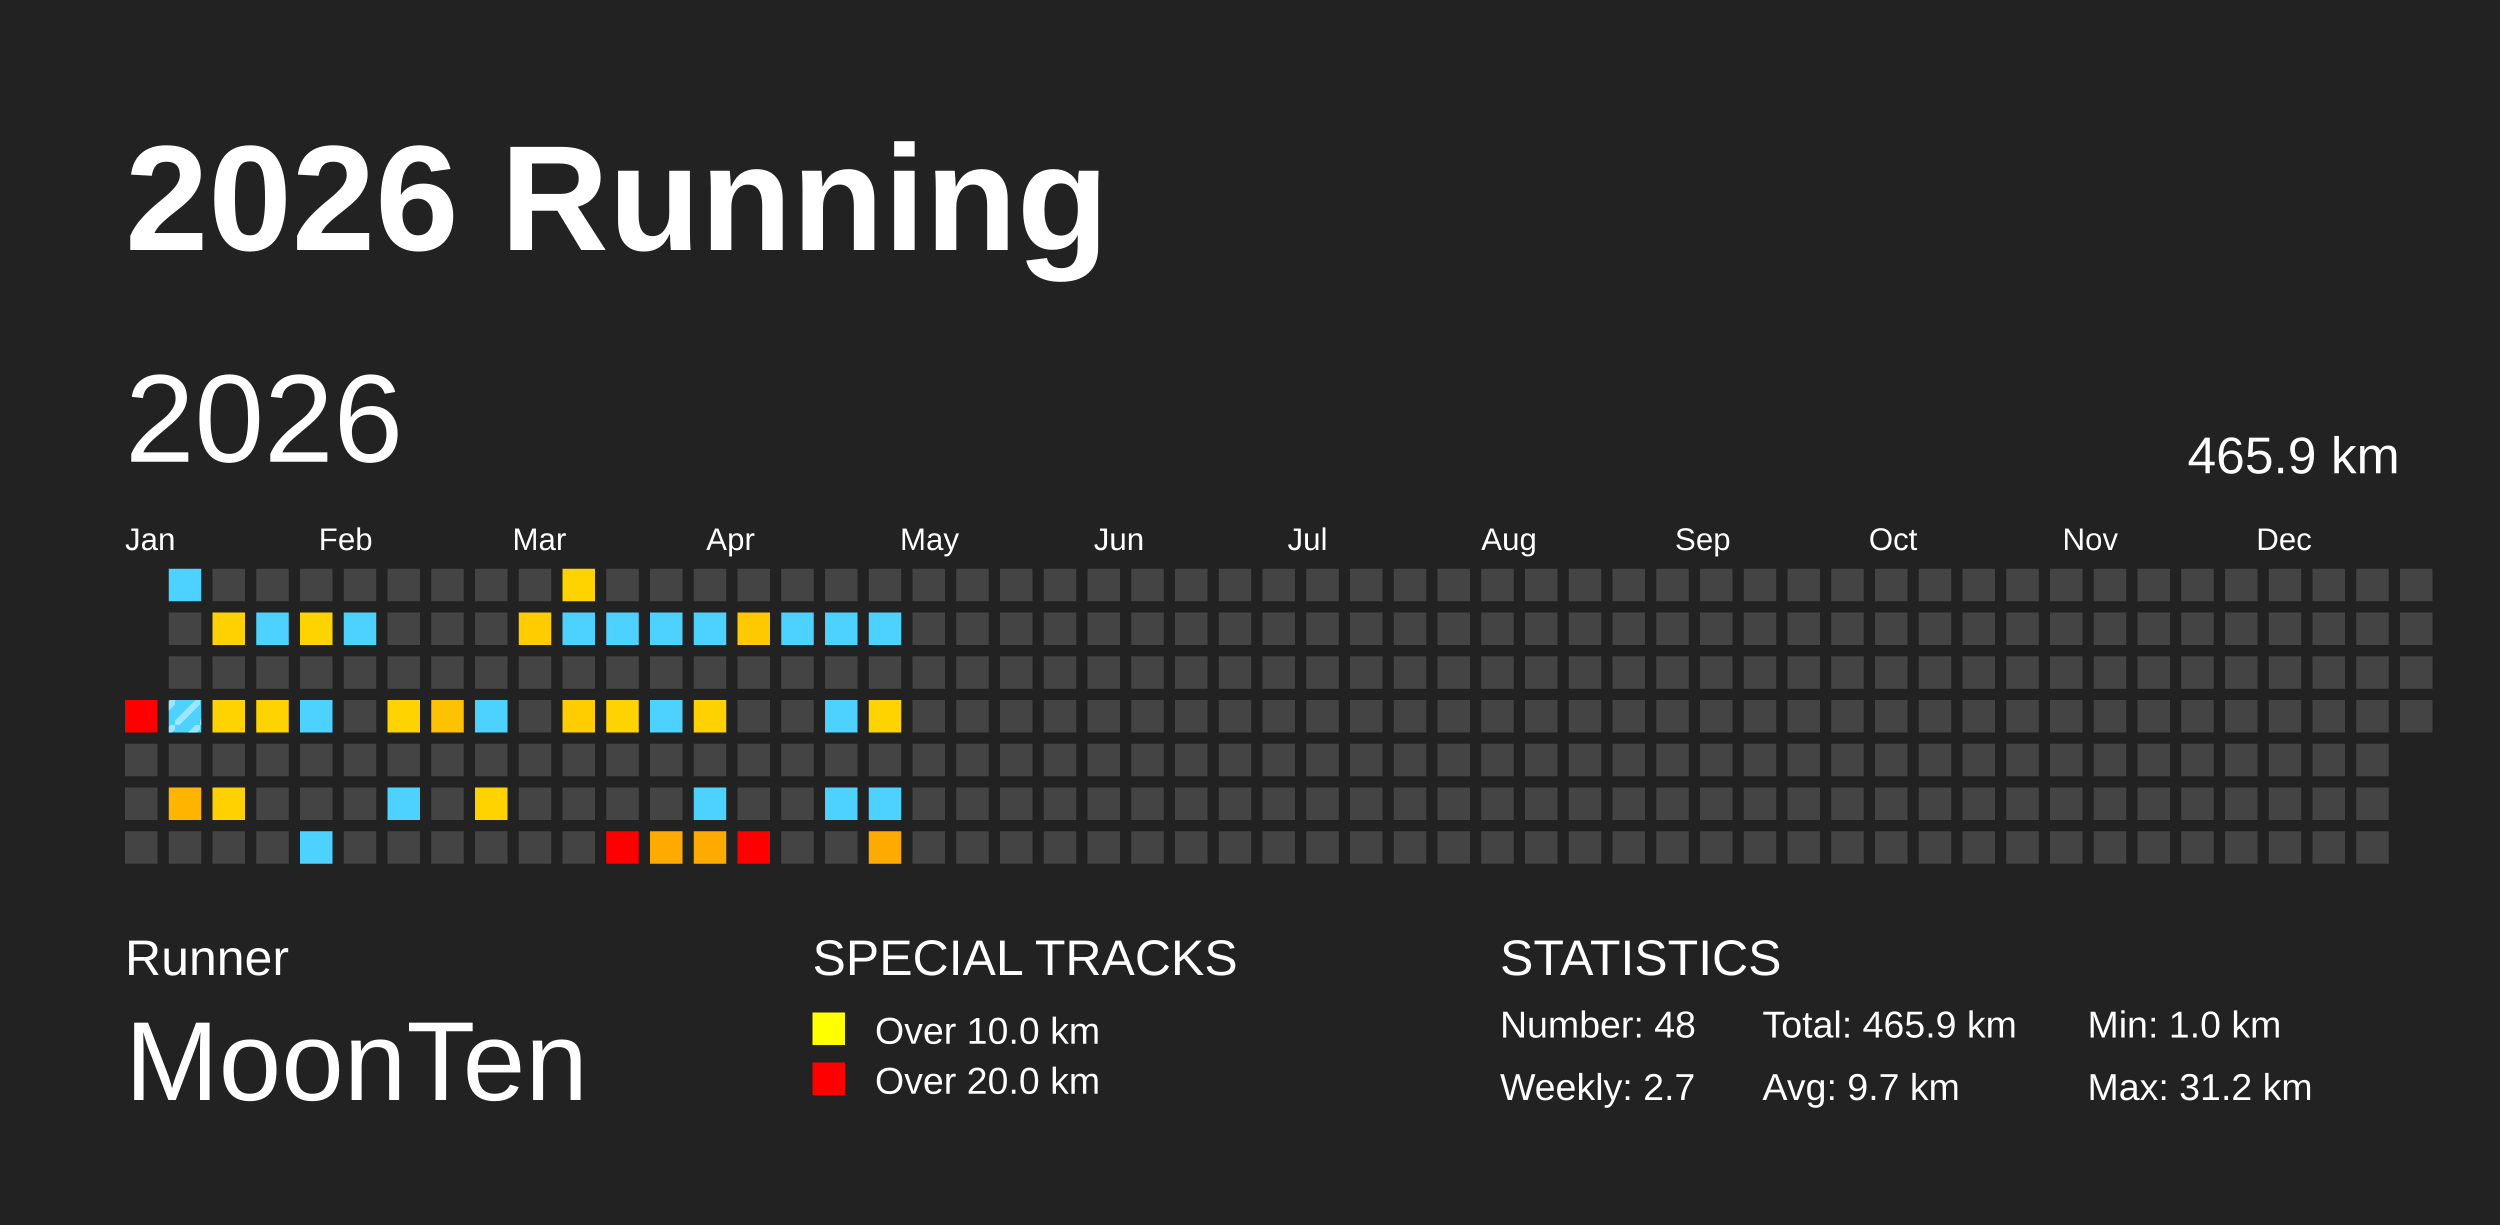
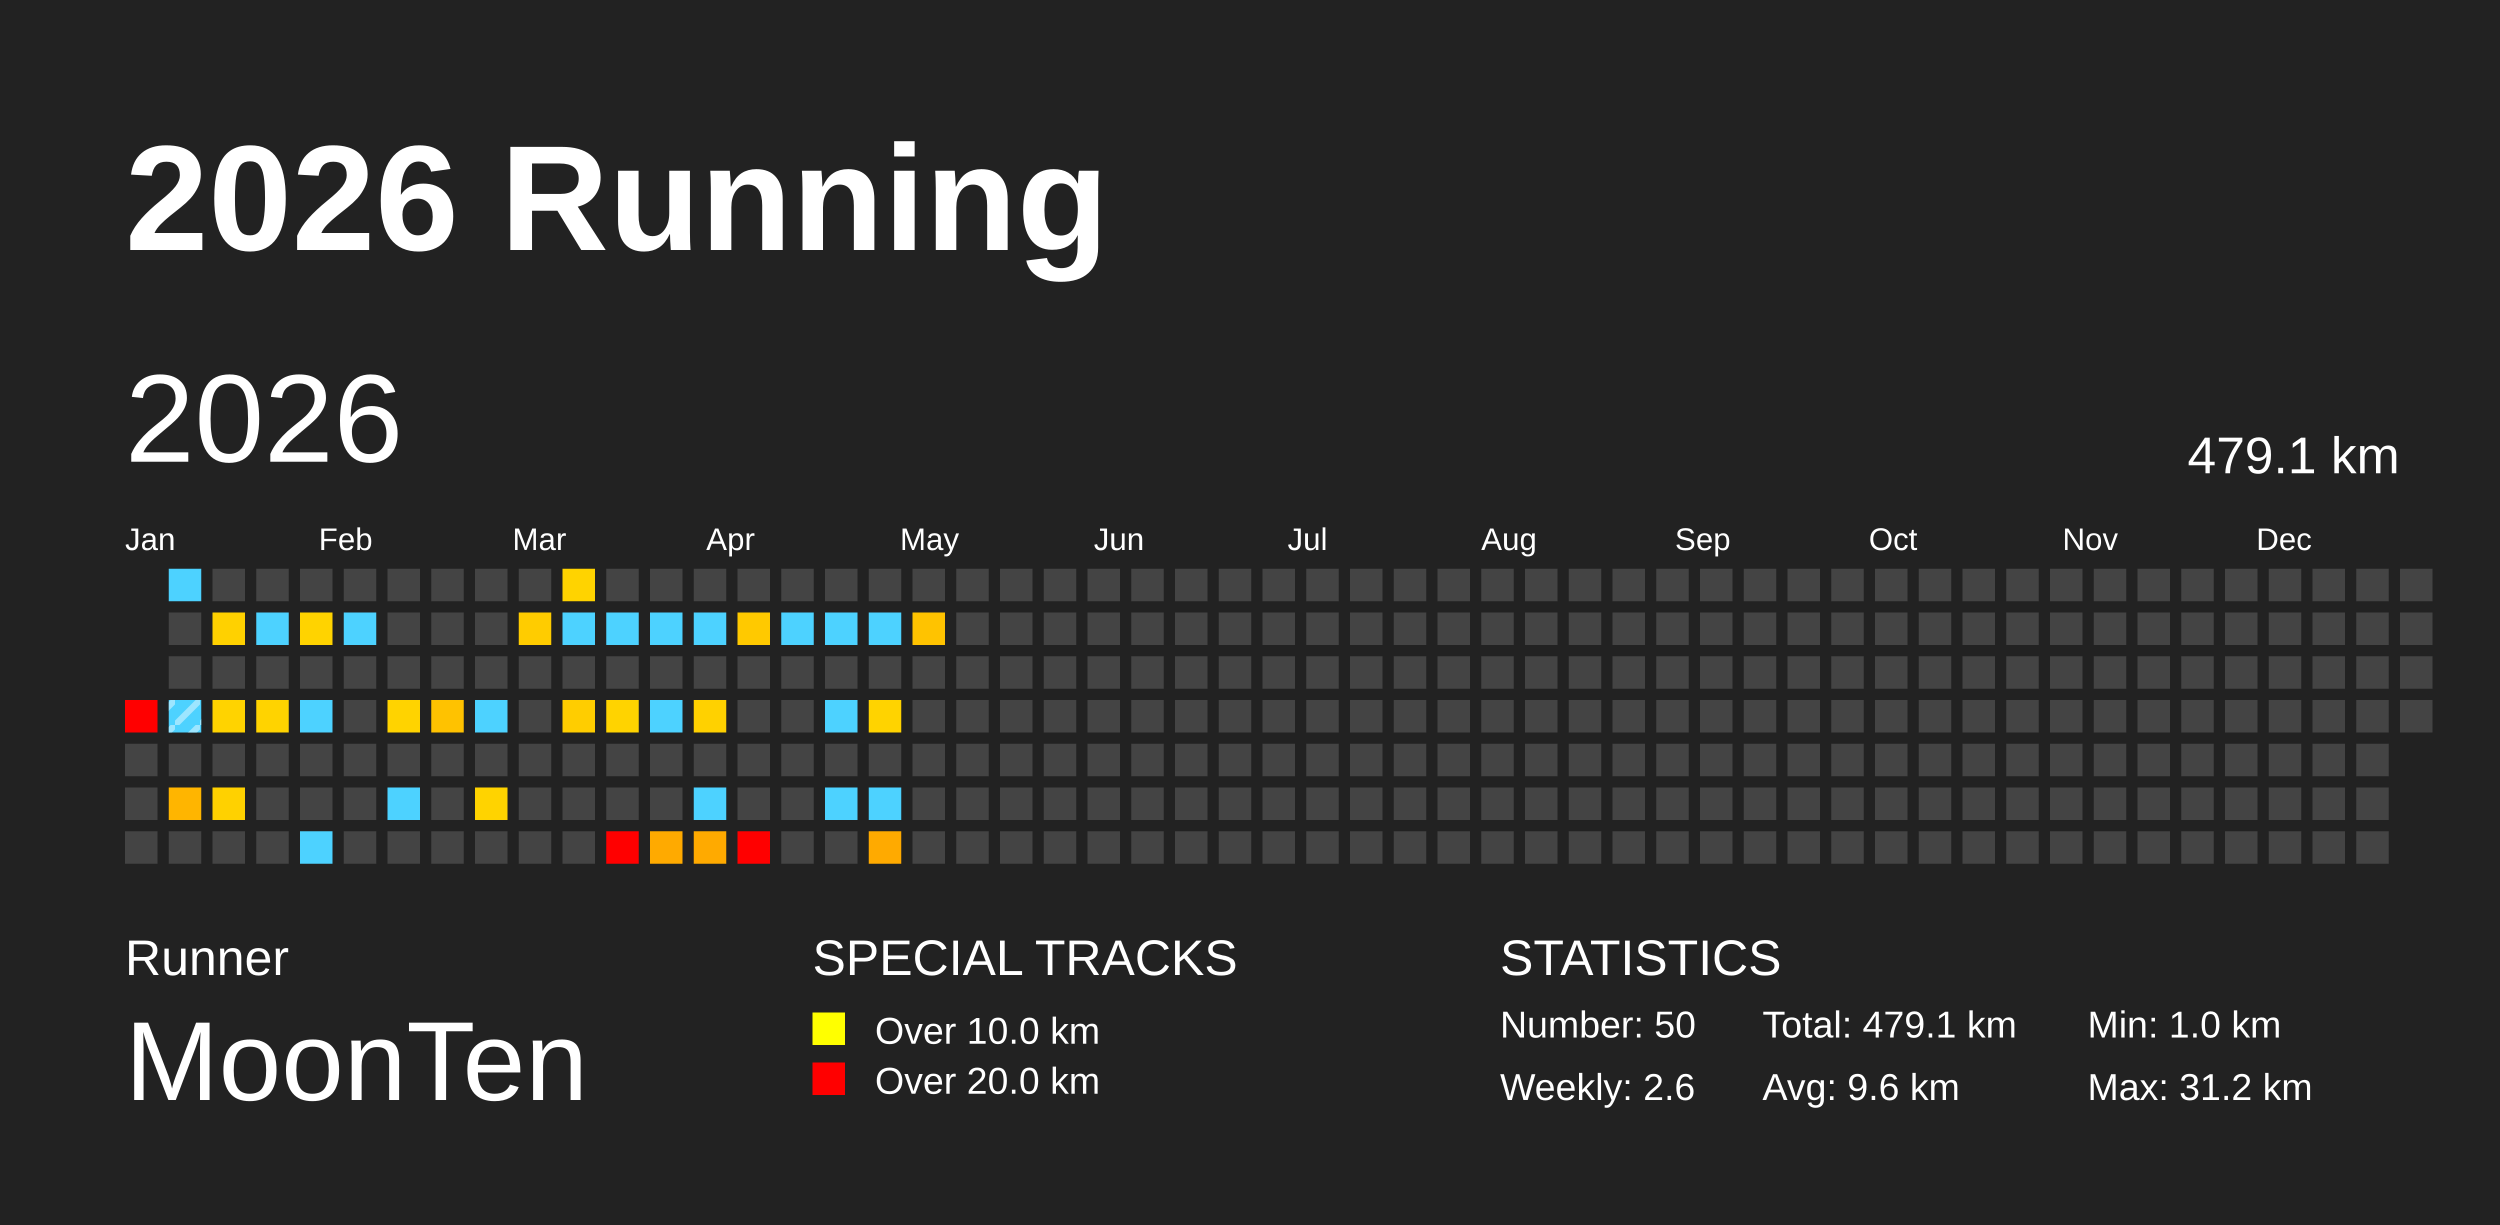
<svg xmlns="http://www.w3.org/2000/svg" baseProfile="full" height="98mm" version="1.1" viewBox="0,0,200,98" width="200mm">
  <defs>
    <pattern height="2" id="indoor-stripe" patternUnits="userSpaceOnUse" width="2">
      <line stroke="white" stroke-opacity="0.45" stroke-width="0.5" x1="0" x2="2" y1="2" y2="0" />
    </pattern>
  </defs>
  <rect fill="#222222" height="98" width="200" x="0" y="0" />
  <text fill="#FFFFFF" style="font-size:12px; font-family:Arial; font-weight:bold;" x="10" y="20">2026 Running</text>
  <text fill="#FFFFFF" style="font-size:4px; font-family:Arial" x="10" y="78">Runner</text>
  <text fill="#FFFFFF" style="font-size:9px; font-family:Arial" x="10" y="88">MoonTen</text>
  <text fill="#FFFFFF" style="font-size:4px; font-family:Arial" x="65" y="78">SPECIAL TRACKS</text>
  <rect fill="yellow" height="2.6" width="2.6" x="65" y="81" />
  <text fill="#FFFFFF" style="font-size:3px; font-family:Arial" x="70" y="83.5">Over 10.0 km</text>
  <rect fill="red" height="2.6" width="2.6" x="65" y="85" />
  <text fill="#FFFFFF" style="font-size:3px; font-family:Arial" x="70" y="87.5">Over 20.0 km</text>
  <text fill="#FFFFFF" style="font-size:4px; font-family:Arial" x="120" y="78">STATISTICS</text>
-   <text fill="#FFFFFF" style="font-size:3px; font-family:Arial" x="120" y="83">Number: 48</text>
-   <text fill="#FFFFFF" style="font-size:3px; font-family:Arial" x="120" y="88">Weekly: 2.7</text>
-   <text fill="#FFFFFF" style="font-size:3px; font-family:Arial" x="141" y="83">Total: 465.9 km</text>
-   <text fill="#FFFFFF" style="font-size:3px; font-family:Arial" x="141" y="88">Avg: 9.7 km</text>
+   <text fill="#FFFFFF" style="font-size:3px; font-family:Arial" x="120" y="83">Number: 50</text>
+   <text fill="#FFFFFF" style="font-size:3px; font-family:Arial" x="120" y="88">Weekly: 2.6</text>
+   <text fill="#FFFFFF" style="font-size:3px; font-family:Arial" x="141" y="83">Total: 479.1 km</text>
+   <text fill="#FFFFFF" style="font-size:3px; font-family:Arial" x="141" y="88">Avg: 9.6 km</text>
  <text fill="#FFFFFF" style="font-size:3px; font-family:Arial" x="167" y="83">Min: 1.0 km</text>
  <text fill="#FFFFFF" style="font-size:3px; font-family:Arial" x="167" y="88">Max: 31.2 km</text>
  <text dominant-baseline="hanging" fill="#FFFFFF" style="font-size:10.0px; font-family:Arial;" x="10" y="30">2026</text>
-   <text dominant-baseline="hanging" fill="#FFFFFF" style="font-size:4.125px; font-family:Arial;" x="175" y="35">465.9 km</text>
+   <text dominant-baseline="hanging" fill="#FFFFFF" style="font-size:4.125px; font-family:Arial;" x="175" y="35">479.1 km</text>
  <text fill="#FFFFFF" style="font-size:2.5px; font-family:Arial" x="10.0" y="44">Jan</text>
  <text fill="#FFFFFF" style="font-size:2.5px; font-family:Arial" x="25.5" y="44">Feb</text>
  <text fill="#FFFFFF" style="font-size:2.5px; font-family:Arial" x="41.0" y="44">Mar</text>
  <text fill="#FFFFFF" style="font-size:2.5px; font-family:Arial" x="56.5" y="44">Apr</text>
  <text fill="#FFFFFF" style="font-size:2.5px; font-family:Arial" x="72.0" y="44">May</text>
  <text fill="#FFFFFF" style="font-size:2.5px; font-family:Arial" x="87.5" y="44">Jun</text>
  <text fill="#FFFFFF" style="font-size:2.5px; font-family:Arial" x="103.0" y="44">Jul</text>
  <text fill="#FFFFFF" style="font-size:2.5px; font-family:Arial" x="118.5" y="44">Aug</text>
  <text fill="#FFFFFF" style="font-size:2.5px; font-family:Arial" x="134.0" y="44">Sep</text>
  <text fill="#FFFFFF" style="font-size:2.5px; font-family:Arial" x="149.5" y="44">Oct</text>
  <text fill="#FFFFFF" style="font-size:2.5px; font-family:Arial" x="165.0" y="44">Nov</text>
  <text fill="#FFFFFF" style="font-size:2.5px; font-family:Arial" x="180.5" y="44">Dec</text>
  <rect fill="red" height="2.6" width="2.6" x="10.0" y="56.0" />
  <rect fill="#444444" height="2.6" width="2.6" x="10.0" y="59.5" />
  <rect fill="#444444" height="2.6" width="2.6" x="10.0" y="63.0" />
  <rect fill="#444444" height="2.6" width="2.6" x="10.0" y="66.5" />
  <rect fill="#4dd2ff" height="2.6" width="2.6" x="13.5" y="45.5" />
  <rect fill="#444444" height="2.6" width="2.6" x="13.5" y="49.0" />
  <rect fill="#444444" height="2.6" width="2.6" x="13.5" y="52.5" />
  <rect fill="#4dd2ff" height="2.6" width="2.6" x="13.5" y="56.0" />
  <rect fill="url(#indoor-stripe)" height="2.6" style="pointer-events: none;" width="2.6" x="13.5" y="56.0" />
  <rect fill="#444444" height="2.6" width="2.6" x="13.5" y="59.5" />
  <rect fill="#ffb500" height="2.6" width="2.6" x="13.5" y="63.0" />
  <rect fill="#444444" height="2.6" width="2.6" x="13.5" y="66.5" />
  <rect fill="#444444" height="2.6" width="2.6" x="17.0" y="45.5" />
  <rect fill="#ffd100" height="2.6" width="2.6" x="17.0" y="49.0" />
  <rect fill="#444444" height="2.6" width="2.6" x="17.0" y="52.5" />
  <rect fill="#ffd300" height="2.6" width="2.6" x="17.0" y="56.0" />
  <rect fill="#444444" height="2.6" width="2.6" x="17.0" y="59.5" />
  <rect fill="#ffd100" height="2.6" width="2.6" x="17.0" y="63.0" />
  <rect fill="#444444" height="2.6" width="2.6" x="17.0" y="66.5" />
  <rect fill="#444444" height="2.6" width="2.6" x="20.5" y="45.5" />
  <rect fill="#4dd2ff" height="2.6" width="2.6" x="20.5" y="49.0" />
  <rect fill="#444444" height="2.6" width="2.6" x="20.5" y="52.5" />
  <rect fill="#ffd300" height="2.6" width="2.6" x="20.5" y="56.0" />
  <rect fill="#444444" height="2.6" width="2.6" x="20.5" y="59.5" />
  <rect fill="#444444" height="2.6" width="2.6" x="20.5" y="63.0" />
  <rect fill="#444444" height="2.6" width="2.6" x="20.5" y="66.5" />
  <rect fill="#444444" height="2.6" width="2.6" x="24.0" y="45.5" />
  <rect fill="#ffd300" height="2.6" width="2.6" x="24.0" y="49.0" />
  <rect fill="#444444" height="2.6" width="2.6" x="24.0" y="52.5" />
  <rect fill="#4dd2ff" height="2.6" width="2.6" x="24.0" y="56.0" />
  <rect fill="#444444" height="2.6" width="2.6" x="24.0" y="59.5" />
  <rect fill="#444444" height="2.6" width="2.6" x="24.0" y="63.0" />
  <rect fill="#4dd2ff" height="2.6" width="2.6" x="24.0" y="66.5" />
  <rect fill="#444444" height="2.6" width="2.6" x="27.5" y="45.5" />
  <rect fill="#4dd2ff" height="2.6" width="2.6" x="27.5" y="49.0" />
  <rect fill="#444444" height="2.6" width="2.6" x="27.5" y="52.5" />
  <rect fill="#444444" height="2.6" width="2.6" x="27.5" y="56.0" />
  <rect fill="#444444" height="2.6" width="2.6" x="27.5" y="59.5" />
  <rect fill="#444444" height="2.6" width="2.6" x="27.5" y="63.0" />
  <rect fill="#444444" height="2.6" width="2.6" x="27.5" y="66.5" />
  <rect fill="#444444" height="2.6" width="2.6" x="31.0" y="45.5" />
  <rect fill="#444444" height="2.6" width="2.6" x="31.0" y="49.0" />
  <rect fill="#444444" height="2.6" width="2.6" x="31.0" y="52.5" />
  <rect fill="#ffd300" height="2.6" width="2.6" x="31.0" y="56.0" />
  <rect fill="#444444" height="2.6" width="2.6" x="31.0" y="59.5" />
  <rect fill="#4dd2ff" height="2.6" width="2.6" x="31.0" y="63.0" />
  <rect fill="#444444" height="2.6" width="2.6" x="31.0" y="66.5" />
  <rect fill="#444444" height="2.6" width="2.6" x="34.5" y="45.5" />
  <rect fill="#444444" height="2.6" width="2.6" x="34.5" y="49.0" />
  <rect fill="#444444" height="2.6" width="2.6" x="34.5" y="52.5" />
  <rect fill="#ffc200" height="2.6" width="2.6" x="34.5" y="56.0" />
  <rect fill="#444444" height="2.6" width="2.6" x="34.5" y="59.5" />
  <rect fill="#444444" height="2.6" width="2.6" x="34.5" y="63.0" />
  <rect fill="#444444" height="2.6" width="2.6" x="34.5" y="66.5" />
  <rect fill="#444444" height="2.6" width="2.6" x="38.0" y="45.5" />
  <rect fill="#444444" height="2.6" width="2.6" x="38.0" y="49.0" />
  <rect fill="#444444" height="2.6" width="2.6" x="38.0" y="52.5" />
  <rect fill="#4dd2ff" height="2.6" width="2.6" x="38.0" y="56.0" />
  <rect fill="#444444" height="2.6" width="2.6" x="38.0" y="59.5" />
  <rect fill="#ffd300" height="2.6" width="2.6" x="38.0" y="63.0" />
  <rect fill="#444444" height="2.6" width="2.6" x="38.0" y="66.5" />
  <rect fill="#444444" height="2.6" width="2.6" x="41.5" y="45.5" />
  <rect fill="#ffcc00" height="2.6" width="2.6" x="41.5" y="49.0" />
  <rect fill="#444444" height="2.6" width="2.6" x="41.5" y="52.5" />
  <rect fill="#444444" height="2.6" width="2.6" x="41.5" y="56.0" />
  <rect fill="#444444" height="2.6" width="2.6" x="41.5" y="59.5" />
  <rect fill="#444444" height="2.6" width="2.6" x="41.5" y="63.0" />
  <rect fill="#444444" height="2.6" width="2.6" x="41.5" y="66.5" />
  <rect fill="#ffd300" height="2.6" width="2.6" x="45.0" y="45.5" />
  <rect fill="#4dd2ff" height="2.6" width="2.6" x="45.0" y="49.0" />
  <rect fill="#444444" height="2.6" width="2.6" x="45.0" y="52.5" />
  <rect fill="#ffcd00" height="2.6" width="2.6" x="45.0" y="56.0" />
  <rect fill="#444444" height="2.6" width="2.6" x="45.0" y="59.5" />
  <rect fill="#444444" height="2.6" width="2.6" x="45.0" y="63.0" />
  <rect fill="#444444" height="2.6" width="2.6" x="45.0" y="66.5" />
  <rect fill="#444444" height="2.6" width="2.6" x="48.5" y="45.5" />
  <rect fill="#4dd2ff" height="2.6" width="2.6" x="48.5" y="49.0" />
  <rect fill="#444444" height="2.6" width="2.6" x="48.5" y="52.5" />
  <rect fill="#ffd300" height="2.6" width="2.6" x="48.5" y="56.0" />
  <rect fill="#444444" height="2.6" width="2.6" x="48.5" y="59.5" />
  <rect fill="#444444" height="2.6" width="2.6" x="48.5" y="63.0" />
  <rect fill="red" height="2.6" width="2.6" x="48.5" y="66.5" />
  <rect fill="#444444" height="2.6" width="2.6" x="52.0" y="45.5" />
  <rect fill="#4dd2ff" height="2.6" width="2.6" x="52.0" y="49.0" />
  <rect fill="#444444" height="2.6" width="2.6" x="52.0" y="52.5" />
  <rect fill="#4dd2ff" height="2.6" width="2.6" x="52.0" y="56.0" />
  <rect fill="#444444" height="2.6" width="2.6" x="52.0" y="59.5" />
  <rect fill="#444444" height="2.6" width="2.6" x="52.0" y="63.0" />
  <rect fill="#ffaa00" height="2.6" width="2.6" x="52.0" y="66.5" />
  <rect fill="#444444" height="2.6" width="2.6" x="55.5" y="45.5" />
  <rect fill="#4dd2ff" height="2.6" width="2.6" x="55.5" y="49.0" />
  <rect fill="#444444" height="2.6" width="2.6" x="55.5" y="52.5" />
  <rect fill="#ffd100" height="2.6" width="2.6" x="55.5" y="56.0" />
  <rect fill="#444444" height="2.6" width="2.6" x="55.5" y="59.5" />
  <rect fill="#4dd2ff" height="2.6" width="2.6" x="55.5" y="63.0" />
  <rect fill="#ffaa00" height="2.6" width="2.6" x="55.5" y="66.5" />
  <rect fill="#444444" height="2.6" width="2.6" x="59.0" y="45.5" />
  <rect fill="#ffc900" height="2.6" width="2.6" x="59.0" y="49.0" />
  <rect fill="#444444" height="2.6" width="2.6" x="59.0" y="52.5" />
  <rect fill="#444444" height="2.6" width="2.6" x="59.0" y="56.0" />
  <rect fill="#444444" height="2.6" width="2.6" x="59.0" y="59.5" />
  <rect fill="#444444" height="2.6" width="2.6" x="59.0" y="63.0" />
  <rect fill="red" height="2.6" width="2.6" x="59.0" y="66.5" />
  <rect fill="#444444" height="2.6" width="2.6" x="62.5" y="45.5" />
  <rect fill="#4dd2ff" height="2.6" width="2.6" x="62.5" y="49.0" />
  <rect fill="#444444" height="2.6" width="2.6" x="62.5" y="52.5" />
  <rect fill="#444444" height="2.6" width="2.6" x="62.5" y="56.0" />
  <rect fill="#444444" height="2.6" width="2.6" x="62.5" y="59.5" />
  <rect fill="#444444" height="2.6" width="2.6" x="62.5" y="63.0" />
  <rect fill="#444444" height="2.6" width="2.6" x="62.5" y="66.5" />
  <rect fill="#444444" height="2.6" width="2.6" x="66.0" y="45.5" />
  <rect fill="#4dd2ff" height="2.6" width="2.6" x="66.0" y="49.0" />
  <rect fill="#444444" height="2.6" width="2.6" x="66.0" y="52.5" />
  <rect fill="#4dd2ff" height="2.6" width="2.6" x="66.0" y="56.0" />
  <rect fill="#444444" height="2.6" width="2.6" x="66.0" y="59.5" />
  <rect fill="#4dd2ff" height="2.6" width="2.6" x="66.0" y="63.0" />
  <rect fill="#444444" height="2.6" width="2.6" x="66.0" y="66.5" />
  <rect fill="#444444" height="2.6" width="2.6" x="69.5" y="45.5" />
  <rect fill="#4dd2ff" height="2.6" width="2.6" x="69.5" y="49.0" />
  <rect fill="#444444" height="2.6" width="2.6" x="69.5" y="52.5" />
  <rect fill="#ffd300" height="2.6" width="2.6" x="69.5" y="56.0" />
  <rect fill="#444444" height="2.6" width="2.6" x="69.5" y="59.5" />
  <rect fill="#4dd2ff" height="2.6" width="2.6" x="69.5" y="63.0" />
  <rect fill="#ffaa00" height="2.6" width="2.6" x="69.5" y="66.5" />
  <rect fill="#444444" height="2.6" width="2.6" x="73.0" y="45.5" />
-   <rect fill="#444444" height="2.6" width="2.6" x="73.0" y="49.0" />
+   <rect fill="#ffc300" height="2.6" width="2.6" x="73.0" y="49.0" />
  <rect fill="#444444" height="2.6" width="2.6" x="73.0" y="52.5" />
  <rect fill="#444444" height="2.6" width="2.6" x="73.0" y="56.0" />
  <rect fill="#444444" height="2.6" width="2.6" x="73.0" y="59.5" />
  <rect fill="#444444" height="2.6" width="2.6" x="73.0" y="63.0" />
  <rect fill="#444444" height="2.6" width="2.6" x="73.0" y="66.5" />
  <rect fill="#444444" height="2.6" width="2.6" x="76.5" y="45.5" />
  <rect fill="#444444" height="2.6" width="2.6" x="76.5" y="49.0" />
  <rect fill="#444444" height="2.6" width="2.6" x="76.5" y="52.5" />
  <rect fill="#444444" height="2.6" width="2.6" x="76.5" y="56.0" />
  <rect fill="#444444" height="2.6" width="2.6" x="76.5" y="59.5" />
  <rect fill="#444444" height="2.6" width="2.6" x="76.5" y="63.0" />
  <rect fill="#444444" height="2.6" width="2.6" x="76.5" y="66.5" />
  <rect fill="#444444" height="2.6" width="2.6" x="80.0" y="45.5" />
  <rect fill="#444444" height="2.6" width="2.6" x="80.0" y="49.0" />
  <rect fill="#444444" height="2.6" width="2.6" x="80.0" y="52.5" />
  <rect fill="#444444" height="2.6" width="2.6" x="80.0" y="56.0" />
  <rect fill="#444444" height="2.6" width="2.6" x="80.0" y="59.5" />
  <rect fill="#444444" height="2.6" width="2.6" x="80.0" y="63.0" />
  <rect fill="#444444" height="2.6" width="2.6" x="80.0" y="66.5" />
  <rect fill="#444444" height="2.6" width="2.6" x="83.5" y="45.5" />
  <rect fill="#444444" height="2.6" width="2.6" x="83.5" y="49.0" />
  <rect fill="#444444" height="2.6" width="2.6" x="83.5" y="52.5" />
  <rect fill="#444444" height="2.6" width="2.6" x="83.5" y="56.0" />
  <rect fill="#444444" height="2.6" width="2.6" x="83.5" y="59.5" />
  <rect fill="#444444" height="2.6" width="2.6" x="83.5" y="63.0" />
  <rect fill="#444444" height="2.6" width="2.6" x="83.5" y="66.5" />
  <rect fill="#444444" height="2.6" width="2.6" x="87.0" y="45.5" />
  <rect fill="#444444" height="2.6" width="2.6" x="87.0" y="49.0" />
  <rect fill="#444444" height="2.6" width="2.6" x="87.0" y="52.5" />
  <rect fill="#444444" height="2.6" width="2.6" x="87.0" y="56.0" />
  <rect fill="#444444" height="2.6" width="2.6" x="87.0" y="59.5" />
  <rect fill="#444444" height="2.6" width="2.6" x="87.0" y="63.0" />
  <rect fill="#444444" height="2.6" width="2.6" x="87.0" y="66.5" />
  <rect fill="#444444" height="2.6" width="2.6" x="90.5" y="45.5" />
  <rect fill="#444444" height="2.6" width="2.6" x="90.5" y="49.0" />
  <rect fill="#444444" height="2.6" width="2.6" x="90.5" y="52.5" />
  <rect fill="#444444" height="2.6" width="2.6" x="90.5" y="56.0" />
  <rect fill="#444444" height="2.6" width="2.6" x="90.5" y="59.5" />
  <rect fill="#444444" height="2.6" width="2.6" x="90.5" y="63.0" />
  <rect fill="#444444" height="2.6" width="2.6" x="90.5" y="66.5" />
  <rect fill="#444444" height="2.6" width="2.6" x="94.0" y="45.5" />
  <rect fill="#444444" height="2.6" width="2.6" x="94.0" y="49.0" />
  <rect fill="#444444" height="2.6" width="2.6" x="94.0" y="52.5" />
  <rect fill="#444444" height="2.6" width="2.6" x="94.0" y="56.0" />
  <rect fill="#444444" height="2.6" width="2.6" x="94.0" y="59.5" />
  <rect fill="#444444" height="2.6" width="2.6" x="94.0" y="63.0" />
  <rect fill="#444444" height="2.6" width="2.6" x="94.0" y="66.5" />
  <rect fill="#444444" height="2.6" width="2.6" x="97.5" y="45.5" />
  <rect fill="#444444" height="2.6" width="2.6" x="97.5" y="49.0" />
  <rect fill="#444444" height="2.6" width="2.6" x="97.5" y="52.5" />
  <rect fill="#444444" height="2.6" width="2.6" x="97.5" y="56.0" />
  <rect fill="#444444" height="2.6" width="2.6" x="97.5" y="59.5" />
  <rect fill="#444444" height="2.6" width="2.6" x="97.5" y="63.0" />
  <rect fill="#444444" height="2.6" width="2.6" x="97.5" y="66.5" />
  <rect fill="#444444" height="2.6" width="2.6" x="101.0" y="45.5" />
  <rect fill="#444444" height="2.6" width="2.6" x="101.0" y="49.0" />
  <rect fill="#444444" height="2.6" width="2.6" x="101.0" y="52.5" />
  <rect fill="#444444" height="2.6" width="2.6" x="101.0" y="56.0" />
  <rect fill="#444444" height="2.6" width="2.6" x="101.0" y="59.5" />
  <rect fill="#444444" height="2.6" width="2.6" x="101.0" y="63.0" />
  <rect fill="#444444" height="2.6" width="2.6" x="101.0" y="66.5" />
  <rect fill="#444444" height="2.6" width="2.6" x="104.5" y="45.5" />
  <rect fill="#444444" height="2.6" width="2.6" x="104.5" y="49.0" />
  <rect fill="#444444" height="2.6" width="2.6" x="104.5" y="52.5" />
  <rect fill="#444444" height="2.6" width="2.6" x="104.5" y="56.0" />
  <rect fill="#444444" height="2.6" width="2.6" x="104.5" y="59.5" />
  <rect fill="#444444" height="2.6" width="2.6" x="104.5" y="63.0" />
  <rect fill="#444444" height="2.6" width="2.6" x="104.5" y="66.5" />
  <rect fill="#444444" height="2.6" width="2.6" x="108.0" y="45.5" />
  <rect fill="#444444" height="2.6" width="2.6" x="108.0" y="49.0" />
  <rect fill="#444444" height="2.6" width="2.6" x="108.0" y="52.5" />
  <rect fill="#444444" height="2.6" width="2.6" x="108.0" y="56.0" />
  <rect fill="#444444" height="2.6" width="2.6" x="108.0" y="59.5" />
  <rect fill="#444444" height="2.6" width="2.6" x="108.0" y="63.0" />
  <rect fill="#444444" height="2.6" width="2.6" x="108.0" y="66.5" />
  <rect fill="#444444" height="2.6" width="2.6" x="111.5" y="45.5" />
  <rect fill="#444444" height="2.6" width="2.6" x="111.5" y="49.0" />
  <rect fill="#444444" height="2.6" width="2.6" x="111.5" y="52.5" />
  <rect fill="#444444" height="2.6" width="2.6" x="111.5" y="56.0" />
  <rect fill="#444444" height="2.6" width="2.6" x="111.5" y="59.5" />
  <rect fill="#444444" height="2.6" width="2.6" x="111.5" y="63.0" />
  <rect fill="#444444" height="2.6" width="2.6" x="111.5" y="66.5" />
  <rect fill="#444444" height="2.6" width="2.6" x="115.0" y="45.5" />
  <rect fill="#444444" height="2.6" width="2.6" x="115.0" y="49.0" />
  <rect fill="#444444" height="2.6" width="2.6" x="115.0" y="52.5" />
  <rect fill="#444444" height="2.6" width="2.6" x="115.0" y="56.0" />
  <rect fill="#444444" height="2.6" width="2.6" x="115.0" y="59.5" />
  <rect fill="#444444" height="2.6" width="2.6" x="115.0" y="63.0" />
  <rect fill="#444444" height="2.6" width="2.6" x="115.0" y="66.5" />
  <rect fill="#444444" height="2.6" width="2.6" x="118.5" y="45.5" />
  <rect fill="#444444" height="2.6" width="2.6" x="118.5" y="49.0" />
  <rect fill="#444444" height="2.6" width="2.6" x="118.5" y="52.5" />
  <rect fill="#444444" height="2.6" width="2.6" x="118.5" y="56.0" />
  <rect fill="#444444" height="2.6" width="2.6" x="118.5" y="59.5" />
  <rect fill="#444444" height="2.6" width="2.6" x="118.5" y="63.0" />
  <rect fill="#444444" height="2.6" width="2.6" x="118.5" y="66.5" />
  <rect fill="#444444" height="2.6" width="2.6" x="122.0" y="45.5" />
  <rect fill="#444444" height="2.6" width="2.6" x="122.0" y="49.0" />
  <rect fill="#444444" height="2.6" width="2.6" x="122.0" y="52.5" />
  <rect fill="#444444" height="2.6" width="2.6" x="122.0" y="56.0" />
  <rect fill="#444444" height="2.6" width="2.6" x="122.0" y="59.5" />
  <rect fill="#444444" height="2.6" width="2.6" x="122.0" y="63.0" />
  <rect fill="#444444" height="2.6" width="2.6" x="122.0" y="66.5" />
  <rect fill="#444444" height="2.6" width="2.6" x="125.5" y="45.5" />
  <rect fill="#444444" height="2.6" width="2.6" x="125.5" y="49.0" />
  <rect fill="#444444" height="2.6" width="2.6" x="125.5" y="52.5" />
  <rect fill="#444444" height="2.6" width="2.6" x="125.5" y="56.0" />
  <rect fill="#444444" height="2.6" width="2.6" x="125.5" y="59.5" />
  <rect fill="#444444" height="2.6" width="2.6" x="125.5" y="63.0" />
  <rect fill="#444444" height="2.6" width="2.6" x="125.5" y="66.5" />
  <rect fill="#444444" height="2.6" width="2.6" x="129.0" y="45.5" />
  <rect fill="#444444" height="2.6" width="2.6" x="129.0" y="49.0" />
  <rect fill="#444444" height="2.6" width="2.6" x="129.0" y="52.5" />
  <rect fill="#444444" height="2.6" width="2.6" x="129.0" y="56.0" />
  <rect fill="#444444" height="2.6" width="2.6" x="129.0" y="59.5" />
  <rect fill="#444444" height="2.6" width="2.6" x="129.0" y="63.0" />
  <rect fill="#444444" height="2.6" width="2.6" x="129.0" y="66.5" />
  <rect fill="#444444" height="2.6" width="2.6" x="132.5" y="45.5" />
  <rect fill="#444444" height="2.6" width="2.6" x="132.5" y="49.0" />
  <rect fill="#444444" height="2.6" width="2.6" x="132.5" y="52.5" />
  <rect fill="#444444" height="2.6" width="2.6" x="132.5" y="56.0" />
  <rect fill="#444444" height="2.6" width="2.6" x="132.5" y="59.5" />
  <rect fill="#444444" height="2.6" width="2.6" x="132.5" y="63.0" />
  <rect fill="#444444" height="2.6" width="2.6" x="132.5" y="66.5" />
  <rect fill="#444444" height="2.6" width="2.6" x="136.0" y="45.5" />
  <rect fill="#444444" height="2.6" width="2.6" x="136.0" y="49.0" />
  <rect fill="#444444" height="2.6" width="2.6" x="136.0" y="52.5" />
  <rect fill="#444444" height="2.6" width="2.6" x="136.0" y="56.0" />
  <rect fill="#444444" height="2.6" width="2.6" x="136.0" y="59.5" />
  <rect fill="#444444" height="2.6" width="2.6" x="136.0" y="63.0" />
  <rect fill="#444444" height="2.6" width="2.6" x="136.0" y="66.5" />
  <rect fill="#444444" height="2.6" width="2.6" x="139.5" y="45.5" />
  <rect fill="#444444" height="2.6" width="2.6" x="139.5" y="49.0" />
  <rect fill="#444444" height="2.6" width="2.6" x="139.5" y="52.5" />
  <rect fill="#444444" height="2.6" width="2.6" x="139.5" y="56.0" />
  <rect fill="#444444" height="2.6" width="2.6" x="139.5" y="59.5" />
  <rect fill="#444444" height="2.6" width="2.6" x="139.5" y="63.0" />
  <rect fill="#444444" height="2.6" width="2.6" x="139.5" y="66.5" />
  <rect fill="#444444" height="2.6" width="2.6" x="143.0" y="45.5" />
  <rect fill="#444444" height="2.6" width="2.6" x="143.0" y="49.0" />
  <rect fill="#444444" height="2.6" width="2.6" x="143.0" y="52.5" />
  <rect fill="#444444" height="2.6" width="2.6" x="143.0" y="56.0" />
  <rect fill="#444444" height="2.6" width="2.6" x="143.0" y="59.5" />
  <rect fill="#444444" height="2.6" width="2.6" x="143.0" y="63.0" />
  <rect fill="#444444" height="2.6" width="2.6" x="143.0" y="66.5" />
  <rect fill="#444444" height="2.6" width="2.6" x="146.5" y="45.5" />
  <rect fill="#444444" height="2.6" width="2.6" x="146.5" y="49.0" />
  <rect fill="#444444" height="2.6" width="2.6" x="146.5" y="52.5" />
  <rect fill="#444444" height="2.6" width="2.6" x="146.5" y="56.0" />
  <rect fill="#444444" height="2.6" width="2.6" x="146.5" y="59.5" />
  <rect fill="#444444" height="2.6" width="2.6" x="146.5" y="63.0" />
  <rect fill="#444444" height="2.6" width="2.6" x="146.5" y="66.5" />
  <rect fill="#444444" height="2.6" width="2.6" x="150.0" y="45.5" />
  <rect fill="#444444" height="2.6" width="2.6" x="150.0" y="49.0" />
  <rect fill="#444444" height="2.6" width="2.6" x="150.0" y="52.5" />
  <rect fill="#444444" height="2.6" width="2.6" x="150.0" y="56.0" />
  <rect fill="#444444" height="2.6" width="2.6" x="150.0" y="59.5" />
  <rect fill="#444444" height="2.6" width="2.6" x="150.0" y="63.0" />
  <rect fill="#444444" height="2.6" width="2.6" x="150.0" y="66.5" />
  <rect fill="#444444" height="2.6" width="2.6" x="153.5" y="45.5" />
  <rect fill="#444444" height="2.6" width="2.6" x="153.5" y="49.0" />
  <rect fill="#444444" height="2.6" width="2.6" x="153.5" y="52.5" />
  <rect fill="#444444" height="2.6" width="2.6" x="153.5" y="56.0" />
  <rect fill="#444444" height="2.6" width="2.6" x="153.5" y="59.5" />
  <rect fill="#444444" height="2.6" width="2.6" x="153.5" y="63.0" />
  <rect fill="#444444" height="2.6" width="2.6" x="153.5" y="66.5" />
  <rect fill="#444444" height="2.6" width="2.6" x="157.0" y="45.5" />
  <rect fill="#444444" height="2.6" width="2.6" x="157.0" y="49.0" />
  <rect fill="#444444" height="2.6" width="2.6" x="157.0" y="52.5" />
  <rect fill="#444444" height="2.6" width="2.6" x="157.0" y="56.0" />
  <rect fill="#444444" height="2.6" width="2.6" x="157.0" y="59.5" />
  <rect fill="#444444" height="2.6" width="2.6" x="157.0" y="63.0" />
  <rect fill="#444444" height="2.6" width="2.6" x="157.0" y="66.5" />
  <rect fill="#444444" height="2.6" width="2.6" x="160.5" y="45.5" />
  <rect fill="#444444" height="2.6" width="2.6" x="160.5" y="49.0" />
  <rect fill="#444444" height="2.6" width="2.6" x="160.5" y="52.5" />
  <rect fill="#444444" height="2.6" width="2.6" x="160.5" y="56.0" />
  <rect fill="#444444" height="2.6" width="2.6" x="160.5" y="59.5" />
  <rect fill="#444444" height="2.6" width="2.6" x="160.5" y="63.0" />
  <rect fill="#444444" height="2.6" width="2.6" x="160.5" y="66.5" />
  <rect fill="#444444" height="2.6" width="2.6" x="164.0" y="45.5" />
  <rect fill="#444444" height="2.6" width="2.6" x="164.0" y="49.0" />
  <rect fill="#444444" height="2.6" width="2.6" x="164.0" y="52.5" />
  <rect fill="#444444" height="2.6" width="2.6" x="164.0" y="56.0" />
  <rect fill="#444444" height="2.6" width="2.6" x="164.0" y="59.5" />
  <rect fill="#444444" height="2.6" width="2.6" x="164.0" y="63.0" />
  <rect fill="#444444" height="2.6" width="2.6" x="164.0" y="66.5" />
  <rect fill="#444444" height="2.6" width="2.6" x="167.5" y="45.5" />
  <rect fill="#444444" height="2.6" width="2.6" x="167.5" y="49.0" />
  <rect fill="#444444" height="2.6" width="2.6" x="167.5" y="52.5" />
  <rect fill="#444444" height="2.6" width="2.6" x="167.5" y="56.0" />
  <rect fill="#444444" height="2.6" width="2.6" x="167.5" y="59.5" />
  <rect fill="#444444" height="2.6" width="2.6" x="167.5" y="63.0" />
  <rect fill="#444444" height="2.6" width="2.6" x="167.5" y="66.5" />
  <rect fill="#444444" height="2.6" width="2.6" x="171.0" y="45.5" />
  <rect fill="#444444" height="2.6" width="2.6" x="171.0" y="49.0" />
  <rect fill="#444444" height="2.6" width="2.6" x="171.0" y="52.5" />
  <rect fill="#444444" height="2.6" width="2.6" x="171.0" y="56.0" />
  <rect fill="#444444" height="2.6" width="2.6" x="171.0" y="59.5" />
  <rect fill="#444444" height="2.6" width="2.6" x="171.0" y="63.0" />
  <rect fill="#444444" height="2.6" width="2.6" x="171.0" y="66.5" />
  <rect fill="#444444" height="2.6" width="2.6" x="174.5" y="45.5" />
  <rect fill="#444444" height="2.6" width="2.6" x="174.5" y="49.0" />
  <rect fill="#444444" height="2.6" width="2.6" x="174.5" y="52.5" />
  <rect fill="#444444" height="2.6" width="2.6" x="174.5" y="56.0" />
  <rect fill="#444444" height="2.6" width="2.6" x="174.5" y="59.5" />
  <rect fill="#444444" height="2.6" width="2.6" x="174.5" y="63.0" />
  <rect fill="#444444" height="2.6" width="2.6" x="174.5" y="66.5" />
  <rect fill="#444444" height="2.6" width="2.6" x="178.0" y="45.5" />
  <rect fill="#444444" height="2.6" width="2.6" x="178.0" y="49.0" />
  <rect fill="#444444" height="2.6" width="2.6" x="178.0" y="52.5" />
  <rect fill="#444444" height="2.6" width="2.6" x="178.0" y="56.0" />
  <rect fill="#444444" height="2.6" width="2.6" x="178.0" y="59.5" />
  <rect fill="#444444" height="2.6" width="2.6" x="178.0" y="63.0" />
  <rect fill="#444444" height="2.6" width="2.6" x="178.0" y="66.5" />
  <rect fill="#444444" height="2.6" width="2.6" x="181.5" y="45.5" />
  <rect fill="#444444" height="2.6" width="2.6" x="181.5" y="49.0" />
  <rect fill="#444444" height="2.6" width="2.6" x="181.5" y="52.5" />
  <rect fill="#444444" height="2.6" width="2.6" x="181.5" y="56.0" />
  <rect fill="#444444" height="2.6" width="2.6" x="181.5" y="59.5" />
  <rect fill="#444444" height="2.6" width="2.6" x="181.5" y="63.0" />
  <rect fill="#444444" height="2.6" width="2.6" x="181.5" y="66.5" />
  <rect fill="#444444" height="2.6" width="2.6" x="185.0" y="45.5" />
  <rect fill="#444444" height="2.6" width="2.6" x="185.0" y="49.0" />
  <rect fill="#444444" height="2.6" width="2.6" x="185.0" y="52.5" />
  <rect fill="#444444" height="2.6" width="2.6" x="185.0" y="56.0" />
  <rect fill="#444444" height="2.6" width="2.6" x="185.0" y="59.5" />
  <rect fill="#444444" height="2.6" width="2.6" x="185.0" y="63.0" />
  <rect fill="#444444" height="2.6" width="2.6" x="185.0" y="66.5" />
  <rect fill="#444444" height="2.6" width="2.6" x="188.5" y="45.5" />
  <rect fill="#444444" height="2.6" width="2.6" x="188.5" y="49.0" />
  <rect fill="#444444" height="2.6" width="2.6" x="188.5" y="52.5" />
  <rect fill="#444444" height="2.6" width="2.6" x="188.5" y="56.0" />
  <rect fill="#444444" height="2.6" width="2.6" x="188.5" y="59.5" />
  <rect fill="#444444" height="2.6" width="2.6" x="188.5" y="63.0" />
  <rect fill="#444444" height="2.6" width="2.6" x="188.5" y="66.5" />
  <rect fill="#444444" height="2.6" width="2.6" x="192.0" y="45.5" />
  <rect fill="#444444" height="2.6" width="2.6" x="192.0" y="49.0" />
  <rect fill="#444444" height="2.6" width="2.6" x="192.0" y="52.5" />
  <rect fill="#444444" height="2.6" width="2.6" x="192.0" y="56.0" />
</svg>
